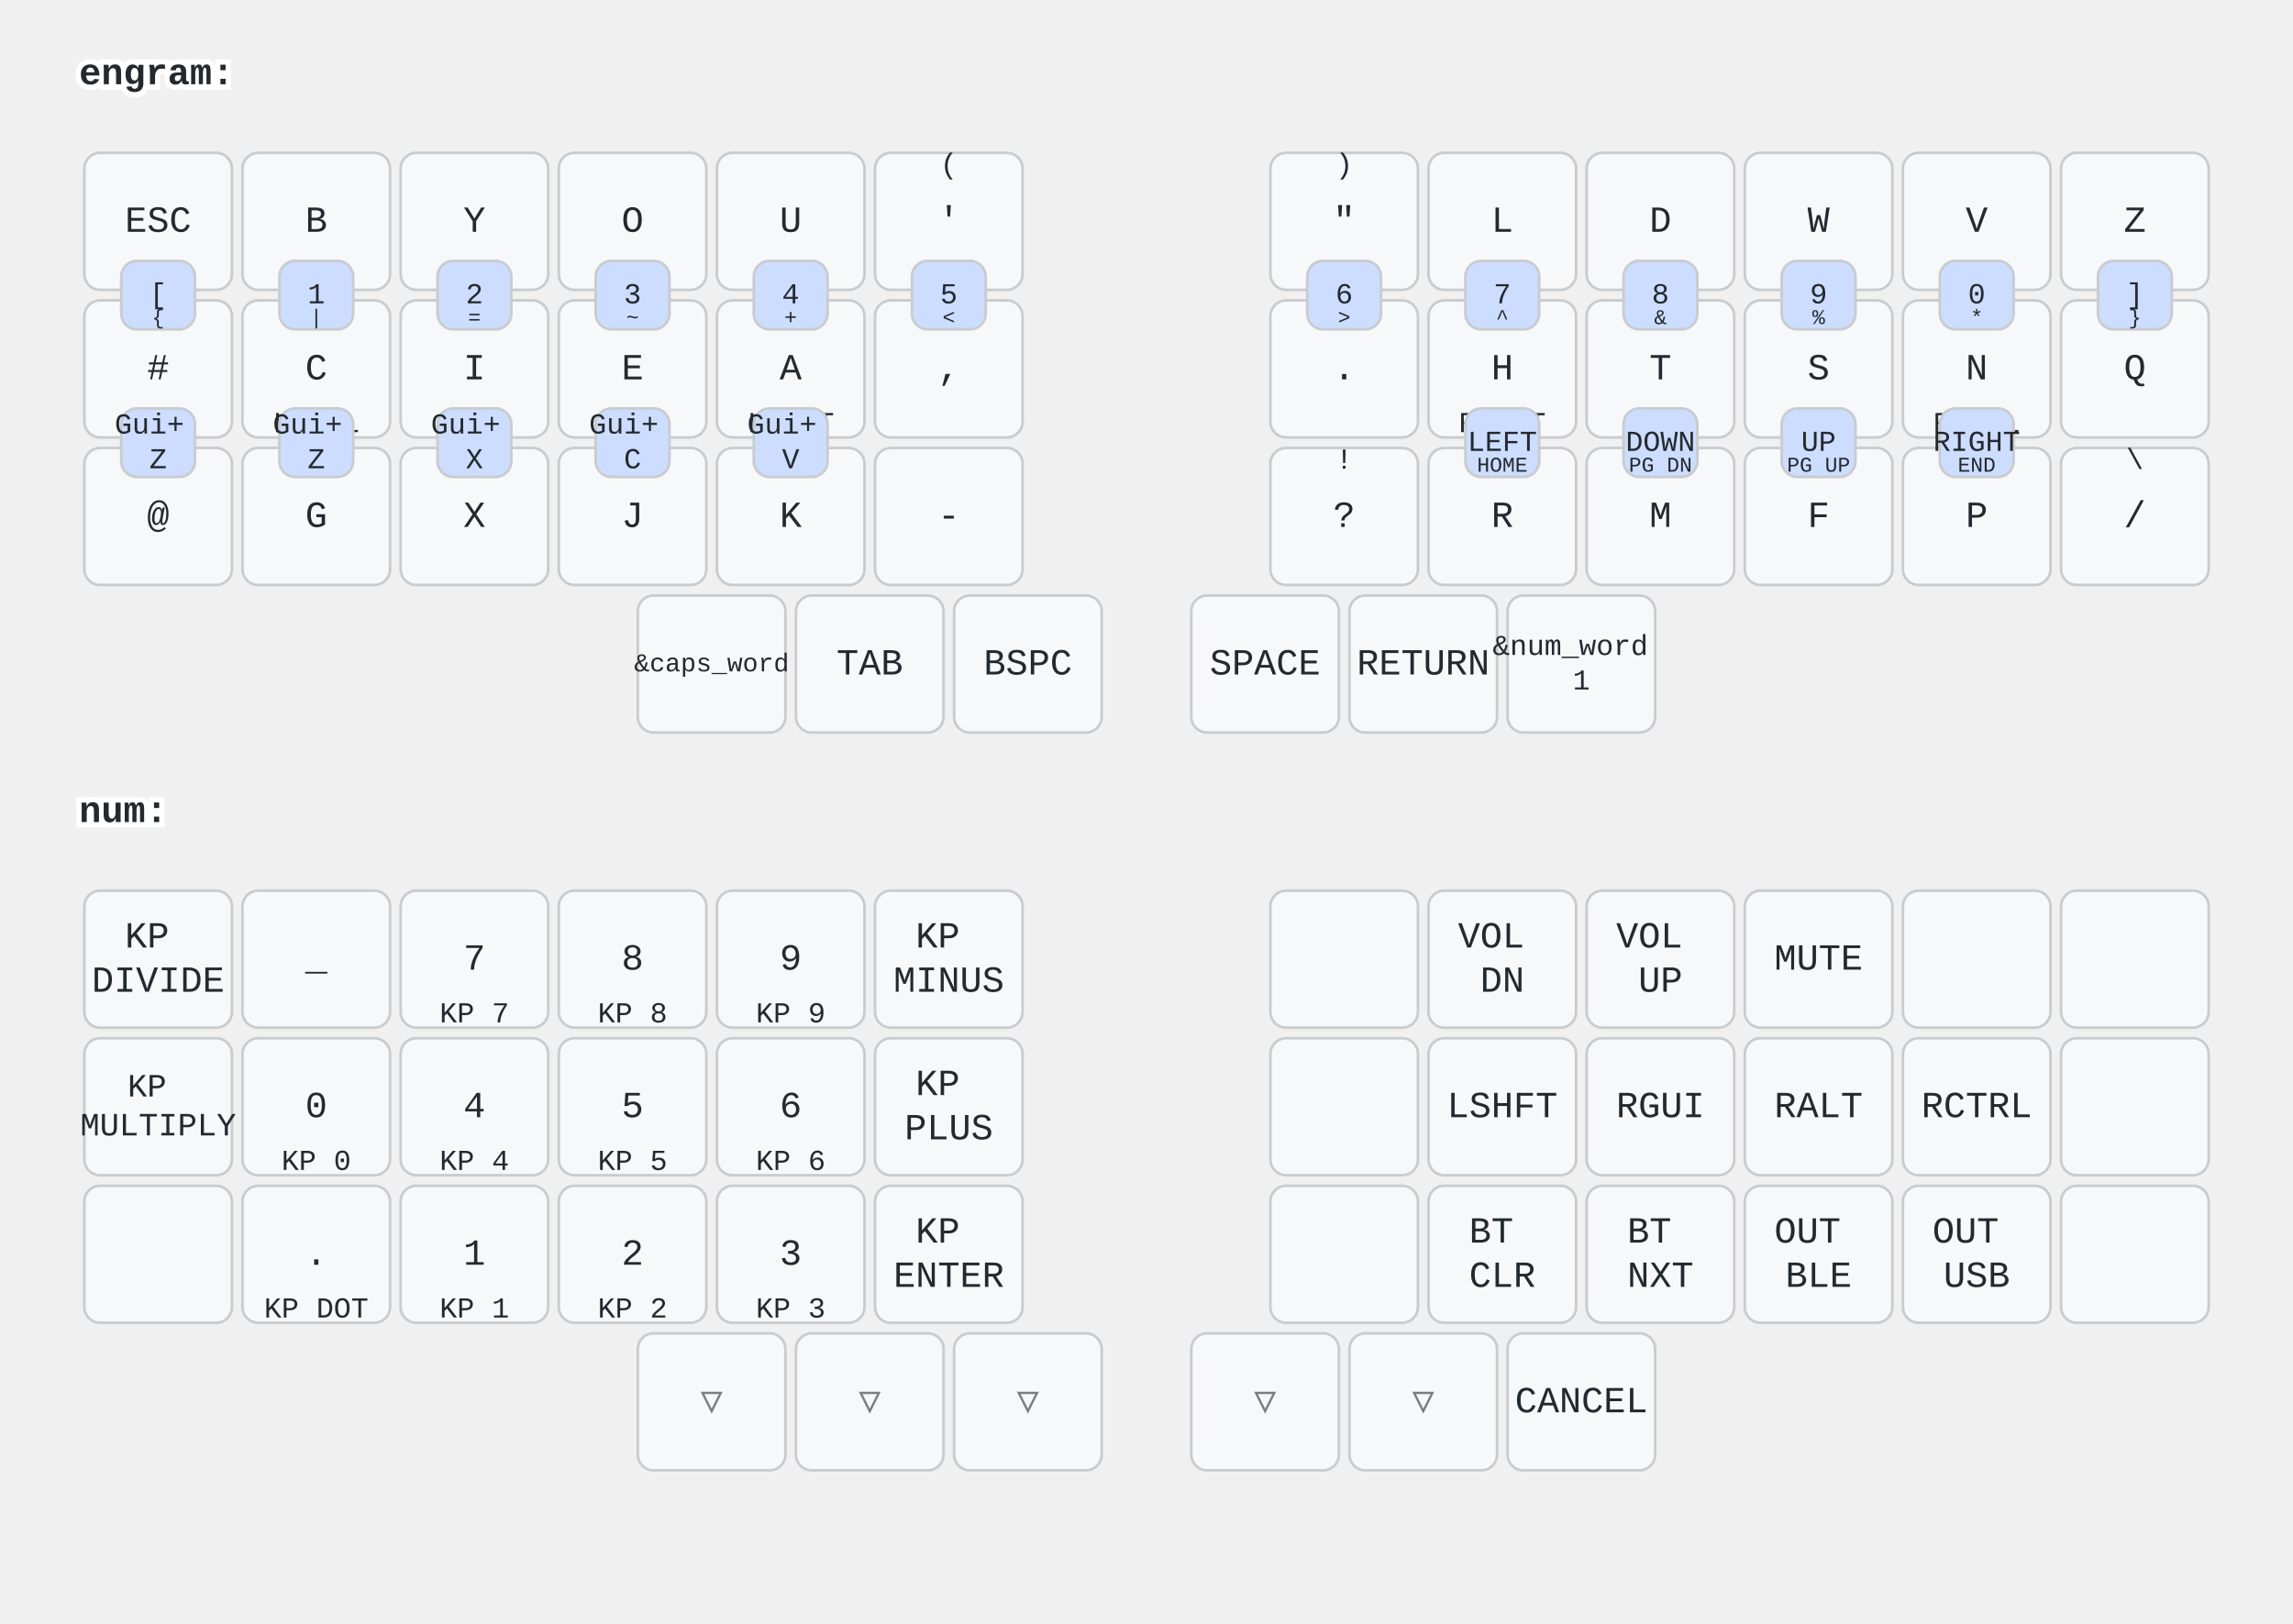
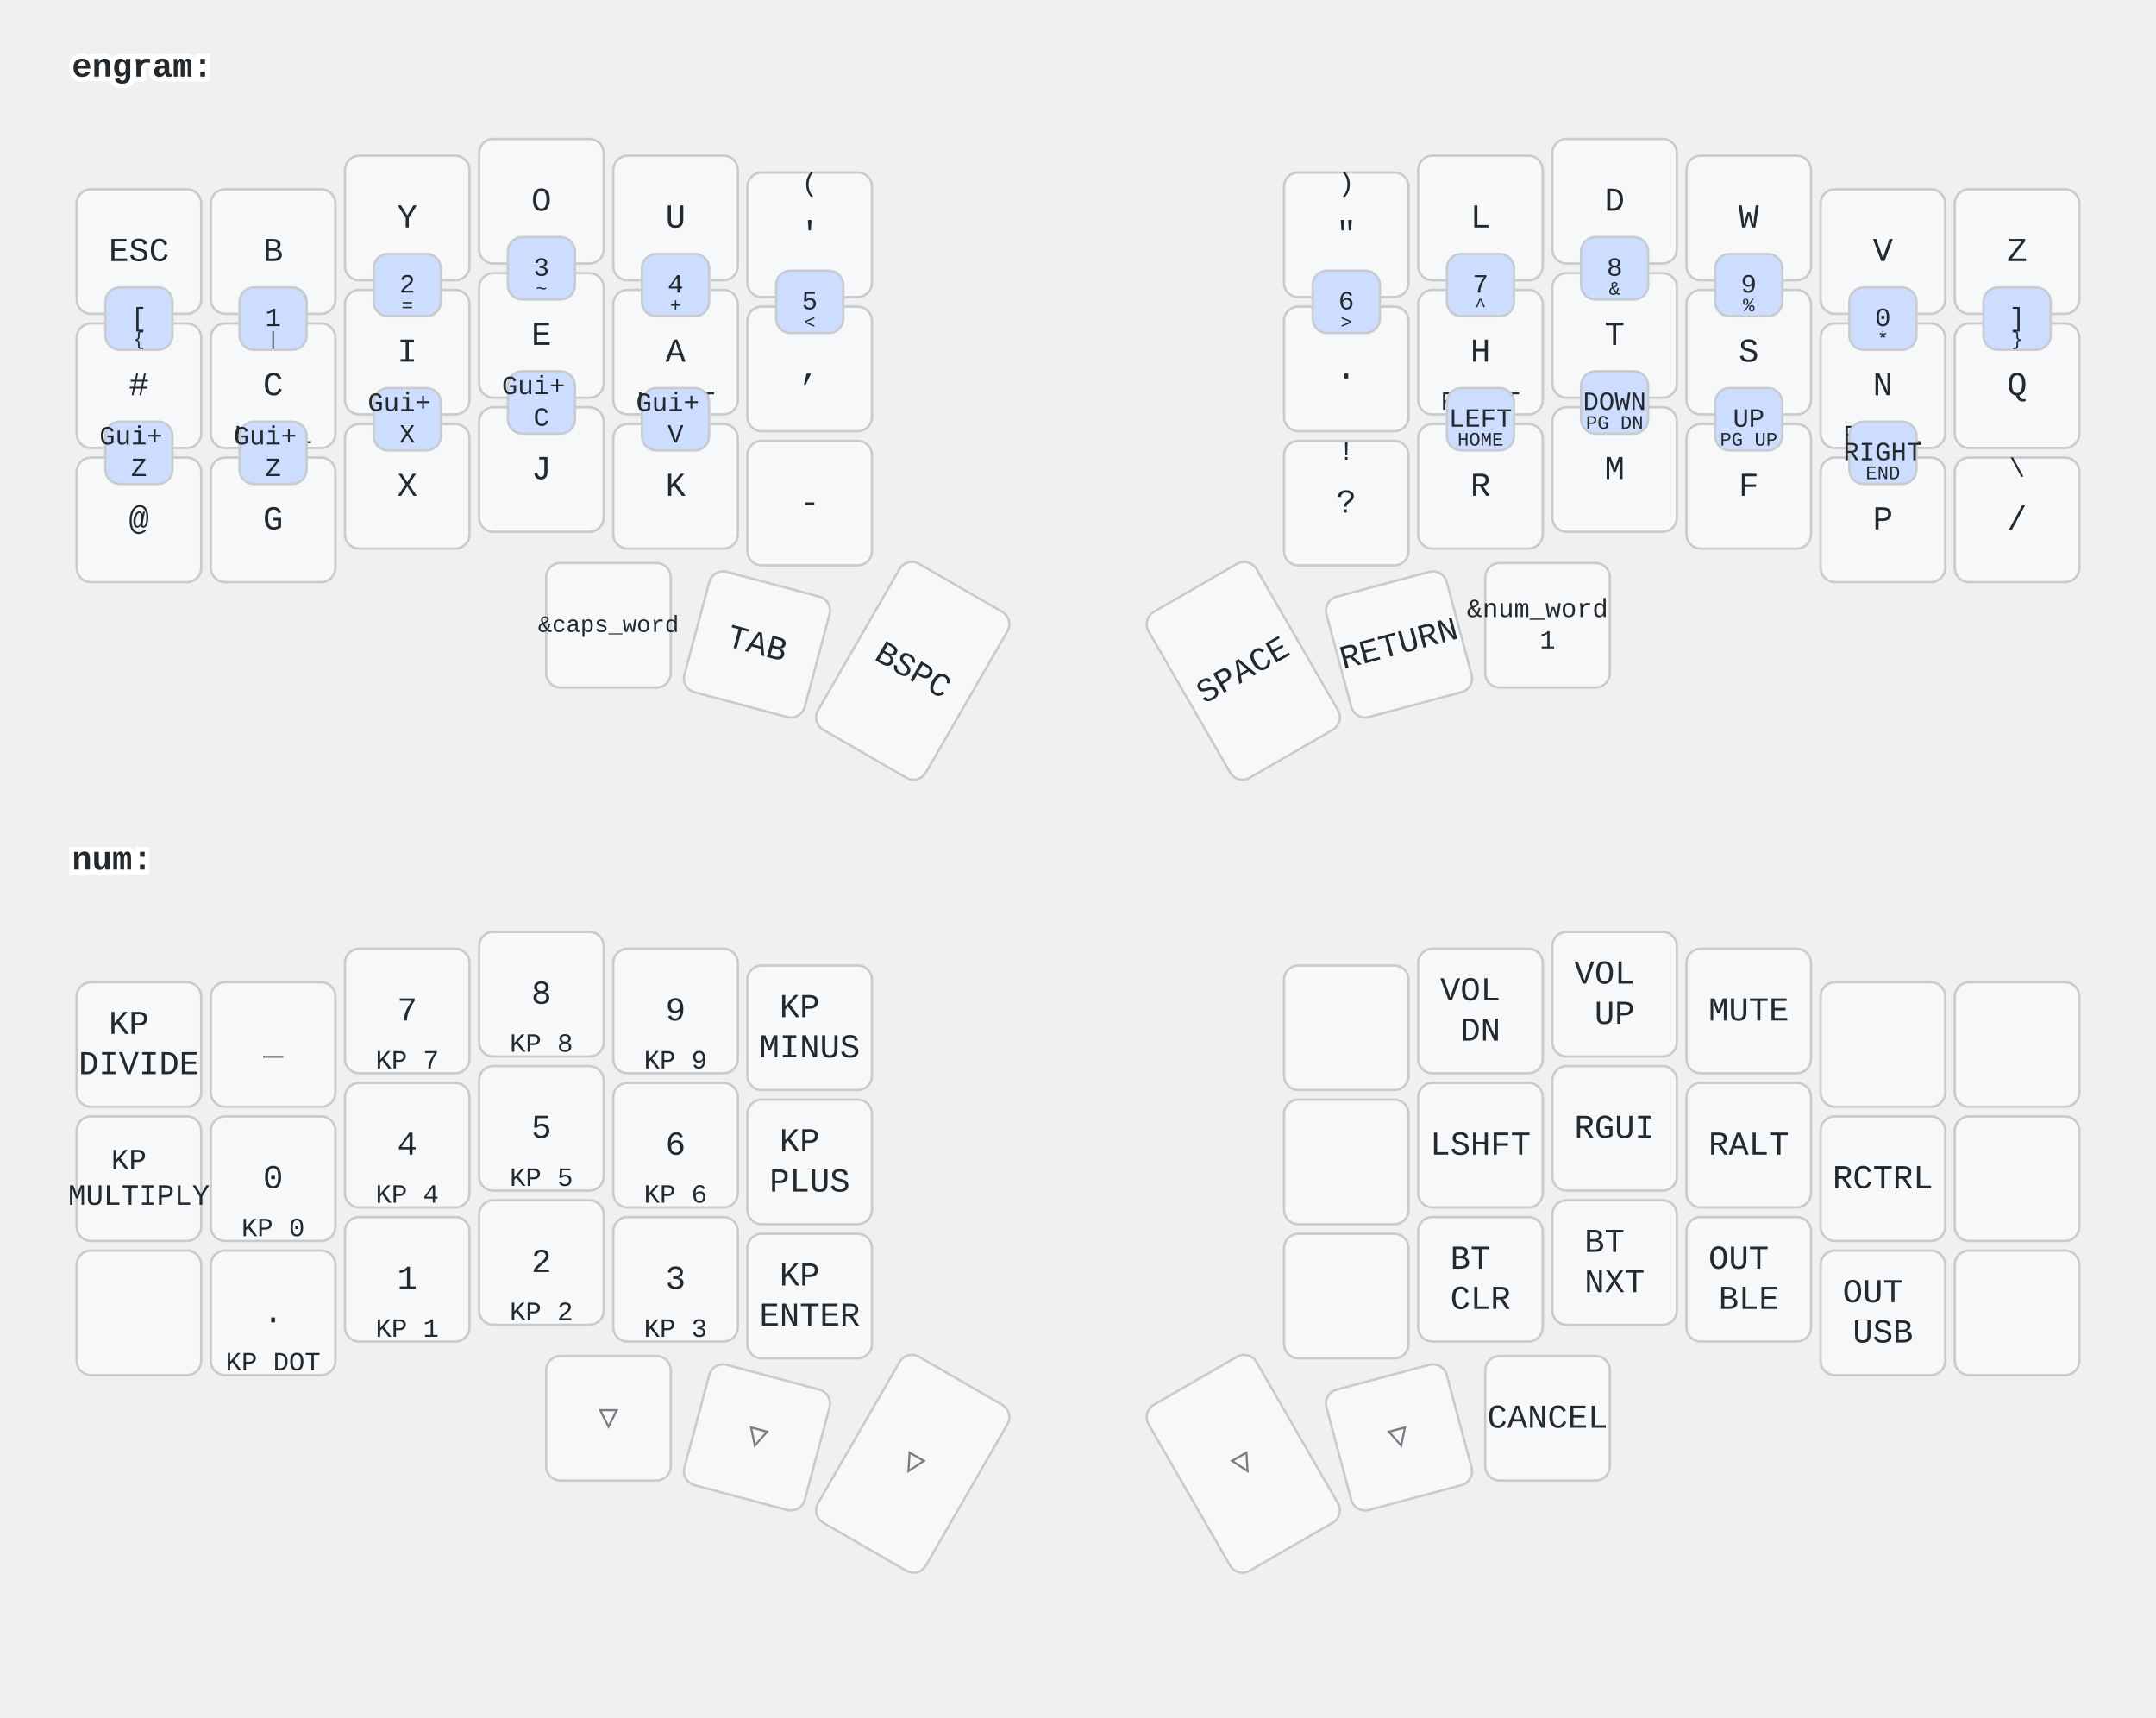
- <svg xmlns="http://www.w3.org/2000/svg" width="870" height="616" viewBox="0 0 870 616" class="keymap">
+ <svg xmlns="http://www.w3.org/2000/svg" width="900" height="717" viewBox="0 0 900 717" class="keymap">
  <style>/* inherit to force styles through use tags */
svg path {
    fill: inherit;
}

/* font and background color specifications */
svg.keymap {
    font-family: SFMono-Regular,Consolas,Liberation Mono,Menlo,monospace;
    font-size: 14px;
    font-kerning: normal;
    text-rendering: optimizeLegibility;
    fill: #24292e;
}

/* default key styling */
rect.key {
    fill: #f6f8fa;
}

rect.key, rect.combo {
    stroke: #c9cccf;
    stroke-width: 1;
}

/* default key side styling, only used is draw_key_sides is set */
rect.side {
    filter: brightness(90%);
}

/* color accent for combo boxes */
rect.combo, rect.combo-separate {
    fill: #cdf;
}

/* color accent for held keys */
rect.held, rect.combo.held {
    fill: #fdd;
}

/* color accent for ghost (optional) keys */
rect.ghost, rect.combo.ghost {
    stroke-dasharray: 4, 4;
    stroke-width: 2;
}

text {
    text-anchor: middle;
    dominant-baseline: middle;
}

/* styling for layer labels */
text.label {
    font-weight: bold;
    text-anchor: start;
    stroke: white;
    stroke-width: 4;
    paint-order: stroke;
}

/* styling for optional footer */
text.footer {
    text-anchor: end;
    dominant-baseline: auto;
    stroke: white;
    stroke-width: 4;
    paint-order: stroke;
}

/* styling for combo tap, and key hold/shifted label text */
text.combo, text.hold, text.shifted {
    font-size: 11px;
}

text.hold {
    text-anchor: middle;
    dominant-baseline: auto;
}

text.shifted {
    text-anchor: middle;
    dominant-baseline: hanging;
}

text.layer-activator {
    text-decoration: underline;
}

/* styling for hold/shifted label text in combo box */
text.combo.hold, text.combo.shifted {
    font-size: 8px;
}

/* lighter symbol for transparent keys */
text.trans {
    fill: #7b7e81;
}

/* styling for combo dendrons */
path.combo {
    stroke-width: 1;
    stroke: gray;
    fill: none;
}

/* Start Tabler Icons Cleanup */
/* cannot use height/width with glyphs */
.icon-tabler &gt; path {
    fill: inherit;
    stroke: inherit;
    stroke-width: 2;
}
/* hide tabler's default box */
.icon-tabler &gt; path[stroke="none"][fill="none"] {
    visibility: hidden;
}
/* End Tabler Icons Cleanup */
</style>
  <g transform="translate(30, 0)" class="layer-engram">
    <text x="0" y="28" class="label" id="engram">engram:</text>
    <g transform="translate(0, 56)">
-       <g transform="translate(30, 28)" class="key keypos-0">
-         <rect rx="6" ry="6" x="-28" y="-26" width="56" height="52" class="key" />
+       <g transform="translate(28, 49)" class="key keypos-0">
+         <rect rx="6" ry="6" x="-26" y="-26" width="52" height="52" class="key" />
        <text x="0" y="0" class="key tap">ESC</text>
        <text x="0" y="24" class="key hold">F1</text>
      </g>
-       <g transform="translate(90, 28)" class="key keypos-1">
-         <rect rx="6" ry="6" x="-28" y="-26" width="56" height="52" class="key" />
+       <g transform="translate(84, 49)" class="key keypos-1">
+         <rect rx="6" ry="6" x="-26" y="-26" width="52" height="52" class="key" />
        <text x="0" y="0" class="key tap">B</text>
        <text x="0" y="24" class="key hold">F2</text>
      </g>
-       <g transform="translate(150, 28)" class="key keypos-2">
-         <rect rx="6" ry="6" x="-28" y="-26" width="56" height="52" class="key" />
+       <g transform="translate(140, 35)" class="key keypos-2">
+         <rect rx="6" ry="6" x="-26" y="-26" width="52" height="52" class="key" />
        <text x="0" y="0" class="key tap">Y</text>
        <text x="0" y="24" class="key hold">F3</text>
      </g>
-       <g transform="translate(210, 28)" class="key keypos-3">
-         <rect rx="6" ry="6" x="-28" y="-26" width="56" height="52" class="key" />
+       <g transform="translate(196, 28)" class="key keypos-3">
+         <rect rx="6" ry="6" x="-26" y="-26" width="52" height="52" class="key" />
        <text x="0" y="0" class="key tap">O</text>
        <text x="0" y="24" class="key hold">F4</text>
      </g>
-       <g transform="translate(270, 28)" class="key keypos-4">
-         <rect rx="6" ry="6" x="-28" y="-26" width="56" height="52" class="key" />
+       <g transform="translate(252, 35)" class="key keypos-4">
+         <rect rx="6" ry="6" x="-26" y="-26" width="52" height="52" class="key" />
        <text x="0" y="0" class="key tap">U</text>
        <text x="0" y="24" class="key hold">F5</text>
      </g>
-       <g transform="translate(330, 28)" class="key keypos-5">
-         <rect rx="6" ry="6" x="-28" y="-26" width="56" height="52" class="key" />
+       <g transform="translate(308, 42)" class="key keypos-5">
+         <rect rx="6" ry="6" x="-26" y="-26" width="52" height="52" class="key" />
        <text x="0" y="0" class="key tap">'</text>
        <text x="0" y="-24" class="key shifted">(</text>
      </g>
-       <g transform="translate(480, 28)" class="key keypos-6">
-         <rect rx="6" ry="6" x="-28" y="-26" width="56" height="52" class="key" />
+       <g transform="translate(532, 42)" class="key keypos-6">
+         <rect rx="6" ry="6" x="-26" y="-26" width="52" height="52" class="key" />
        <text x="0" y="0" class="key tap">"</text>
        <text x="0" y="-24" class="key shifted">)</text>
      </g>
-       <g transform="translate(540, 28)" class="key keypos-7">
-         <rect rx="6" ry="6" x="-28" y="-26" width="56" height="52" class="key" />
+       <g transform="translate(588, 35)" class="key keypos-7">
+         <rect rx="6" ry="6" x="-26" y="-26" width="52" height="52" class="key" />
        <text x="0" y="0" class="key tap">L</text>
        <text x="0" y="24" class="key hold">F8</text>
      </g>
-       <g transform="translate(600, 28)" class="key keypos-8">
-         <rect rx="6" ry="6" x="-28" y="-26" width="56" height="52" class="key" />
+       <g transform="translate(644, 28)" class="key keypos-8">
+         <rect rx="6" ry="6" x="-26" y="-26" width="52" height="52" class="key" />
        <text x="0" y="0" class="key tap">D</text>
        <text x="0" y="24" class="key hold">F9</text>
      </g>
-       <g transform="translate(660, 28)" class="key keypos-9">
-         <rect rx="6" ry="6" x="-28" y="-26" width="56" height="52" class="key" />
+       <g transform="translate(700, 35)" class="key keypos-9">
+         <rect rx="6" ry="6" x="-26" y="-26" width="52" height="52" class="key" />
        <text x="0" y="0" class="key tap">W</text>
        <text x="0" y="24" class="key hold">F10</text>
      </g>
-       <g transform="translate(720, 28)" class="key keypos-10">
-         <rect rx="6" ry="6" x="-28" y="-26" width="56" height="52" class="key" />
+       <g transform="translate(756, 49)" class="key keypos-10">
+         <rect rx="6" ry="6" x="-26" y="-26" width="52" height="52" class="key" />
        <text x="0" y="0" class="key tap">V</text>
        <text x="0" y="24" class="key hold">F11</text>
      </g>
-       <g transform="translate(780, 28)" class="key keypos-11">
-         <rect rx="6" ry="6" x="-28" y="-26" width="56" height="52" class="key" />
+       <g transform="translate(812, 49)" class="key keypos-11">
+         <rect rx="6" ry="6" x="-26" y="-26" width="52" height="52" class="key" />
        <text x="0" y="0" class="key tap">Z</text>
        <text x="0" y="24" class="key hold">F12</text>
      </g>
-       <g transform="translate(30, 84)" class="key keypos-12">
-         <rect rx="6" ry="6" x="-28" y="-26" width="56" height="52" class="key" />
+       <g transform="translate(28, 105)" class="key keypos-12">
+         <rect rx="6" ry="6" x="-26" y="-26" width="52" height="52" class="key" />
        <text x="0" y="0" class="key tap">#</text>
        <text x="0" y="-24" class="key shifted">$</text>
      </g>
-       <g transform="translate(90, 84)" class="key keypos-13">
-         <rect rx="6" ry="6" x="-28" y="-26" width="56" height="52" class="key" />
+       <g transform="translate(84, 105)" class="key keypos-13">
+         <rect rx="6" ry="6" x="-26" y="-26" width="52" height="52" class="key" />
        <text x="0" y="0" class="key tap">C</text>
        <text x="0" y="24" class="key hold">LCTRL</text>
      </g>
-       <g transform="translate(150, 84)" class="key keypos-14">
-         <rect rx="6" ry="6" x="-28" y="-26" width="56" height="52" class="key" />
+       <g transform="translate(140, 91)" class="key keypos-14">
+         <rect rx="6" ry="6" x="-26" y="-26" width="52" height="52" class="key" />
        <text x="0" y="0" class="key tap">I</text>
        <text x="0" y="24" class="key hold">LALT</text>
      </g>
-       <g transform="translate(210, 84)" class="key keypos-15">
-         <rect rx="6" ry="6" x="-28" y="-26" width="56" height="52" class="key" />
+       <g transform="translate(196, 84)" class="key keypos-15">
+         <rect rx="6" ry="6" x="-26" y="-26" width="52" height="52" class="key" />
        <text x="0" y="0" class="key tap">E</text>
        <text x="0" y="24" class="key hold">LGUI</text>
      </g>
-       <g transform="translate(270, 84)" class="key keypos-16">
-         <rect rx="6" ry="6" x="-28" y="-26" width="56" height="52" class="key" />
+       <g transform="translate(252, 91)" class="key keypos-16">
+         <rect rx="6" ry="6" x="-26" y="-26" width="52" height="52" class="key" />
        <text x="0" y="0" class="key tap">A</text>
        <text x="0" y="24" class="key hold">LSHFT</text>
      </g>
-       <g transform="translate(330, 84)" class="key keypos-17">
-         <rect rx="6" ry="6" x="-28" y="-26" width="56" height="52" class="key" />
+       <g transform="translate(308, 98)" class="key keypos-17">
+         <rect rx="6" ry="6" x="-26" y="-26" width="52" height="52" class="key" />
        <text x="0" y="0" class="key tap">,</text>
        <text x="0" y="-24" class="key shifted">;</text>
      </g>
-       <g transform="translate(480, 84)" class="key keypos-18">
-         <rect rx="6" ry="6" x="-28" y="-26" width="56" height="52" class="key" />
+       <g transform="translate(532, 98)" class="key keypos-18">
+         <rect rx="6" ry="6" x="-26" y="-26" width="52" height="52" class="key" />
        <text x="0" y="0" class="key tap">.</text>
        <text x="0" y="-24" class="key shifted">:</text>
      </g>
-       <g transform="translate(540, 84)" class="key keypos-19">
-         <rect rx="6" ry="6" x="-28" y="-26" width="56" height="52" class="key" />
+       <g transform="translate(588, 91)" class="key keypos-19">
+         <rect rx="6" ry="6" x="-26" y="-26" width="52" height="52" class="key" />
        <text x="0" y="0" class="key tap">H</text>
        <text x="0" y="24" class="key hold">RSHFT</text>
      </g>
-       <g transform="translate(600, 84)" class="key keypos-20">
-         <rect rx="6" ry="6" x="-28" y="-26" width="56" height="52" class="key" />
+       <g transform="translate(644, 84)" class="key keypos-20">
+         <rect rx="6" ry="6" x="-26" y="-26" width="52" height="52" class="key" />
        <text x="0" y="0" class="key tap">T</text>
        <text x="0" y="24" class="key hold">RGUI</text>
      </g>
-       <g transform="translate(660, 84)" class="key keypos-21">
-         <rect rx="6" ry="6" x="-28" y="-26" width="56" height="52" class="key" />
+       <g transform="translate(700, 91)" class="key keypos-21">
+         <rect rx="6" ry="6" x="-26" y="-26" width="52" height="52" class="key" />
        <text x="0" y="0" class="key tap">S</text>
        <text x="0" y="24" class="key hold">RALT</text>
      </g>
-       <g transform="translate(720, 84)" class="key keypos-22">
-         <rect rx="6" ry="6" x="-28" y="-26" width="56" height="52" class="key" />
+       <g transform="translate(756, 105)" class="key keypos-22">
+         <rect rx="6" ry="6" x="-26" y="-26" width="52" height="52" class="key" />
        <text x="0" y="0" class="key tap">N</text>
        <text x="0" y="24" class="key hold">RCTRL</text>
      </g>
-       <g transform="translate(780, 84)" class="key keypos-23">
-         <rect rx="6" ry="6" x="-28" y="-26" width="56" height="52" class="key" />
+       <g transform="translate(812, 105)" class="key keypos-23">
+         <rect rx="6" ry="6" x="-26" y="-26" width="52" height="52" class="key" />
        <text x="0" y="0" class="key tap">Q</text>
      </g>
-       <g transform="translate(30, 140)" class="key keypos-24">
-         <rect rx="6" ry="6" x="-28" y="-26" width="56" height="52" class="key" />
+       <g transform="translate(28, 161)" class="key keypos-24">
+         <rect rx="6" ry="6" x="-26" y="-26" width="52" height="52" class="key" />
        <text x="0" y="0" class="key tap">@</text>
        <text x="0" y="-24" class="key shifted">`</text>
      </g>
-       <g transform="translate(90, 140)" class="key keypos-25">
-         <rect rx="6" ry="6" x="-28" y="-26" width="56" height="52" class="key" />
+       <g transform="translate(84, 161)" class="key keypos-25">
+         <rect rx="6" ry="6" x="-26" y="-26" width="52" height="52" class="key" />
        <text x="0" y="0" class="key tap">G</text>
      </g>
-       <g transform="translate(150, 140)" class="key keypos-26">
-         <rect rx="6" ry="6" x="-28" y="-26" width="56" height="52" class="key" />
+       <g transform="translate(140, 147)" class="key keypos-26">
+         <rect rx="6" ry="6" x="-26" y="-26" width="52" height="52" class="key" />
        <text x="0" y="0" class="key tap">X</text>
      </g>
-       <g transform="translate(210, 140)" class="key keypos-27">
-         <rect rx="6" ry="6" x="-28" y="-26" width="56" height="52" class="key" />
+       <g transform="translate(196, 140)" class="key keypos-27">
+         <rect rx="6" ry="6" x="-26" y="-26" width="52" height="52" class="key" />
        <text x="0" y="0" class="key tap">J</text>
      </g>
-       <g transform="translate(270, 140)" class="key keypos-28">
-         <rect rx="6" ry="6" x="-28" y="-26" width="56" height="52" class="key" />
+       <g transform="translate(252, 147)" class="key keypos-28">
+         <rect rx="6" ry="6" x="-26" y="-26" width="52" height="52" class="key" />
        <text x="0" y="0" class="key tap">K</text>
      </g>
-       <g transform="translate(330, 140)" class="key keypos-29">
-         <rect rx="6" ry="6" x="-28" y="-26" width="56" height="52" class="key" />
+       <g transform="translate(308, 154)" class="key keypos-29">
+         <rect rx="6" ry="6" x="-26" y="-26" width="52" height="52" class="key" />
        <text x="0" y="0" class="key tap">-</text>
      </g>
-       <g transform="translate(480, 140)" class="key keypos-30">
-         <rect rx="6" ry="6" x="-28" y="-26" width="56" height="52" class="key" />
+       <g transform="translate(532, 154)" class="key keypos-30">
+         <rect rx="6" ry="6" x="-26" y="-26" width="52" height="52" class="key" />
        <text x="0" y="0" class="key tap">?</text>
        <text x="0" y="-24" class="key shifted">!</text>
      </g>
-       <g transform="translate(540, 140)" class="key keypos-31">
-         <rect rx="6" ry="6" x="-28" y="-26" width="56" height="52" class="key" />
+       <g transform="translate(588, 147)" class="key keypos-31">
+         <rect rx="6" ry="6" x="-26" y="-26" width="52" height="52" class="key" />
        <text x="0" y="0" class="key tap">R</text>
      </g>
-       <g transform="translate(600, 140)" class="key keypos-32">
-         <rect rx="6" ry="6" x="-28" y="-26" width="56" height="52" class="key" />
+       <g transform="translate(644, 140)" class="key keypos-32">
+         <rect rx="6" ry="6" x="-26" y="-26" width="52" height="52" class="key" />
        <text x="0" y="0" class="key tap">M</text>
      </g>
-       <g transform="translate(660, 140)" class="key keypos-33">
-         <rect rx="6" ry="6" x="-28" y="-26" width="56" height="52" class="key" />
+       <g transform="translate(700, 147)" class="key keypos-33">
+         <rect rx="6" ry="6" x="-26" y="-26" width="52" height="52" class="key" />
        <text x="0" y="0" class="key tap">F</text>
      </g>
-       <g transform="translate(720, 140)" class="key keypos-34">
-         <rect rx="6" ry="6" x="-28" y="-26" width="56" height="52" class="key" />
+       <g transform="translate(756, 161)" class="key keypos-34">
+         <rect rx="6" ry="6" x="-26" y="-26" width="52" height="52" class="key" />
        <text x="0" y="0" class="key tap">P</text>
      </g>
-       <g transform="translate(780, 140)" class="key keypos-35">
-         <rect rx="6" ry="6" x="-28" y="-26" width="56" height="52" class="key" />
+       <g transform="translate(812, 161)" class="key keypos-35">
+         <rect rx="6" ry="6" x="-26" y="-26" width="52" height="52" class="key" />
        <text x="0" y="0" class="key tap">/</text>
        <text x="0" y="-24" class="key shifted">\</text>
      </g>
-       <g transform="translate(240, 196)" class="key keypos-36">
-         <rect rx="6" ry="6" x="-28" y="-26" width="56" height="52" class="key" />
+       <g transform="translate(224, 205)" class="key keypos-36">
+         <rect rx="6" ry="6" x="-26" y="-26" width="52" height="52" class="key" />
        <text x="0" y="0" class="key tap">
          <tspan style="font-size: 70%">&amp;caps_word</tspan>
        </text>
      </g>
-       <g transform="translate(300, 196)" class="key keypos-37">
-         <rect rx="6" ry="6" x="-28" y="-26" width="56" height="52" class="key" />
+       <g transform="translate(286, 213) rotate(15.0)" class="key keypos-37">
+         <rect rx="6" ry="6" x="-26" y="-26" width="52" height="52" class="key" />
        <text x="0" y="0" class="key tap">TAB</text>
      </g>
-       <g transform="translate(360, 196)" class="key keypos-38">
-         <rect rx="6" ry="6" x="-28" y="-26" width="56" height="52" class="key" />
+       <g transform="translate(351, 224) rotate(30.0)" class="key keypos-38">
+         <rect rx="6" ry="6" x="-26" y="-40" width="52" height="80" class="key" />
        <text x="0" y="0" class="key tap">BSPC</text>
      </g>
-       <g transform="translate(450, 196)" class="key keypos-39">
-         <rect rx="6" ry="6" x="-28" y="-26" width="56" height="52" class="key" />
+       <g transform="translate(489, 224) rotate(-30.0)" class="key keypos-39">
+         <rect rx="6" ry="6" x="-26" y="-40" width="52" height="80" class="key" />
        <text x="0" y="0" class="key tap">SPACE</text>
      </g>
-       <g transform="translate(510, 196)" class="key keypos-40">
-         <rect rx="6" ry="6" x="-28" y="-26" width="56" height="52" class="key" />
+       <g transform="translate(554, 213) rotate(-15.0)" class="key keypos-40">
+         <rect rx="6" ry="6" x="-26" y="-26" width="52" height="52" class="key" />
        <text x="0" y="0" class="key tap">RETURN</text>
      </g>
-       <g transform="translate(570, 196)" class="key keypos-41">
-         <rect rx="6" ry="6" x="-28" y="-26" width="56" height="52" class="key" />
+       <g transform="translate(616, 205)" class="key keypos-41">
+         <rect rx="6" ry="6" x="-26" y="-26" width="52" height="52" class="key" />
        <text x="0" y="0" class="key tap">
          <tspan x="0" dy="-0.6em" style="font-size: 78%">&amp;num_word</tspan>
          <tspan x="0" dy="1.2em" style="font-size: 78%">1</tspan>
        </text>
      </g>
      <g class="combo combopos-0">
-         <rect rx="6" ry="6" x="16" y="43" width="28" height="26" class="combo" />
-         <text x="30" y="56" class="combo tap">[</text>
-         <text x="30" y="67" class="combo hold">{</text>
+         <rect rx="6" ry="6" x="14" y="64" width="28" height="26" class="combo" />
+         <text x="28" y="77" class="combo tap">[</text>
+         <text x="28" y="88" class="combo hold">{</text>
      </g>
      <g class="combo combopos-1">
-         <rect rx="6" ry="6" x="76" y="43" width="28" height="26" class="combo" />
-         <text x="90" y="56" class="combo tap">1</text>
-         <text x="90" y="67" class="combo hold">|</text>
+         <rect rx="6" ry="6" x="70" y="64" width="28" height="26" class="combo" />
+         <text x="84" y="77" class="combo tap">1</text>
+         <text x="84" y="88" class="combo hold">|</text>
      </g>
      <g class="combo combopos-2">
-         <rect rx="6" ry="6" x="136" y="43" width="28" height="26" class="combo" />
-         <text x="150" y="56" class="combo tap">2</text>
-         <text x="150" y="67" class="combo hold">=</text>
+         <rect rx="6" ry="6" x="126" y="50" width="28" height="26" class="combo" />
+         <text x="140" y="63" class="combo tap">2</text>
+         <text x="140" y="74" class="combo hold">=</text>
      </g>
      <g class="combo combopos-3">
-         <rect rx="6" ry="6" x="196" y="43" width="28" height="26" class="combo" />
-         <text x="210" y="56" class="combo tap">3</text>
-         <text x="210" y="67" class="combo hold">~</text>
+         <rect rx="6" ry="6" x="182" y="43" width="28" height="26" class="combo" />
+         <text x="196" y="56" class="combo tap">3</text>
+         <text x="196" y="67" class="combo hold">~</text>
      </g>
      <g class="combo combopos-4">
-         <rect rx="6" ry="6" x="256" y="43" width="28" height="26" class="combo" />
-         <text x="270" y="56" class="combo tap">4</text>
-         <text x="270" y="67" class="combo hold">+</text>
+         <rect rx="6" ry="6" x="238" y="50" width="28" height="26" class="combo" />
+         <text x="252" y="63" class="combo tap">4</text>
+         <text x="252" y="74" class="combo hold">+</text>
      </g>
      <g class="combo combopos-5">
-         <rect rx="6" ry="6" x="316" y="43" width="28" height="26" class="combo" />
-         <text x="330" y="56" class="combo tap">5</text>
-         <text x="330" y="67" class="combo hold">&lt;</text>
+         <rect rx="6" ry="6" x="294" y="57" width="28" height="26" class="combo" />
+         <text x="308" y="70" class="combo tap">5</text>
+         <text x="308" y="81" class="combo hold">&lt;</text>
      </g>
      <g class="combo combopos-6">
-         <rect rx="6" ry="6" x="466" y="43" width="28" height="26" class="combo" />
-         <text x="480" y="56" class="combo tap">6</text>
-         <text x="480" y="67" class="combo hold">&gt;</text>
+         <rect rx="6" ry="6" x="518" y="57" width="28" height="26" class="combo" />
+         <text x="532" y="70" class="combo tap">6</text>
+         <text x="532" y="81" class="combo hold">&gt;</text>
      </g>
      <g class="combo combopos-7">
-         <rect rx="6" ry="6" x="526" y="43" width="28" height="26" class="combo" />
-         <text x="540" y="56" class="combo tap">7</text>
-         <text x="540" y="67" class="combo hold">^</text>
+         <rect rx="6" ry="6" x="574" y="50" width="28" height="26" class="combo" />
+         <text x="588" y="63" class="combo tap">7</text>
+         <text x="588" y="74" class="combo hold">^</text>
      </g>
      <g class="combo combopos-8">
-         <rect rx="6" ry="6" x="586" y="43" width="28" height="26" class="combo" />
-         <text x="600" y="56" class="combo tap">8</text>
-         <text x="600" y="67" class="combo hold">&amp;</text>
+         <rect rx="6" ry="6" x="630" y="43" width="28" height="26" class="combo" />
+         <text x="644" y="56" class="combo tap">8</text>
+         <text x="644" y="67" class="combo hold">&amp;</text>
      </g>
      <g class="combo combopos-9">
-         <rect rx="6" ry="6" x="646" y="43" width="28" height="26" class="combo" />
-         <text x="660" y="56" class="combo tap">9</text>
-         <text x="660" y="67" class="combo hold">%</text>
+         <rect rx="6" ry="6" x="686" y="50" width="28" height="26" class="combo" />
+         <text x="700" y="63" class="combo tap">9</text>
+         <text x="700" y="74" class="combo hold">%</text>
      </g>
      <g class="combo combopos-10">
-         <rect rx="6" ry="6" x="706" y="43" width="28" height="26" class="combo" />
-         <text x="720" y="56" class="combo tap">0</text>
-         <text x="720" y="67" class="combo hold">*</text>
+         <rect rx="6" ry="6" x="742" y="64" width="28" height="26" class="combo" />
+         <text x="756" y="77" class="combo tap">0</text>
+         <text x="756" y="88" class="combo hold">*</text>
      </g>
      <g class="combo combopos-11">
-         <rect rx="6" ry="6" x="766" y="43" width="28" height="26" class="combo" />
-         <text x="780" y="56" class="combo tap">]</text>
-         <text x="780" y="67" class="combo hold">}</text>
+         <rect rx="6" ry="6" x="798" y="64" width="28" height="26" class="combo" />
+         <text x="812" y="77" class="combo tap">]</text>
+         <text x="812" y="88" class="combo hold">}</text>
      </g>
      <g class="combo combopos-12">
-         <rect rx="6" ry="6" x="76" y="99" width="28" height="26" class="combo" />
-         <text x="90" y="112" class="combo tap">
-           <tspan x="90" dy="-0.6em">Gui+</tspan>
-           <tspan x="90" dy="1.2em">Z</tspan>
+         <rect rx="6" ry="6" x="70" y="120" width="28" height="26" class="combo" />
+         <text x="84" y="133" class="combo tap">
+           <tspan x="84" dy="-0.6em">Gui+</tspan>
+           <tspan x="84" dy="1.2em">Z</tspan>
        </text>
      </g>
      <g class="combo combopos-13">
-         <rect rx="6" ry="6" x="16" y="99" width="28" height="26" class="combo" />
-         <text x="30" y="112" class="combo tap">
-           <tspan x="30" dy="-0.6em">Gui+</tspan>
-           <tspan x="30" dy="1.2em">Z</tspan>
+         <rect rx="6" ry="6" x="14" y="120" width="28" height="26" class="combo" />
+         <text x="28" y="133" class="combo tap">
+           <tspan x="28" dy="-0.6em">Gui+</tspan>
+           <tspan x="28" dy="1.2em">Z</tspan>
        </text>
      </g>
      <g class="combo combopos-14">
-         <rect rx="6" ry="6" x="136" y="99" width="28" height="26" class="combo" />
-         <text x="150" y="112" class="combo tap">
-           <tspan x="150" dy="-0.6em">Gui+</tspan>
-           <tspan x="150" dy="1.2em">X</tspan>
+         <rect rx="6" ry="6" x="126" y="106" width="28" height="26" class="combo" />
+         <text x="140" y="119" class="combo tap">
+           <tspan x="140" dy="-0.6em">Gui+</tspan>
+           <tspan x="140" dy="1.2em">X</tspan>
        </text>
      </g>
      <g class="combo combopos-15">
-         <rect rx="6" ry="6" x="196" y="99" width="28" height="26" class="combo" />
-         <text x="210" y="112" class="combo tap">
-           <tspan x="210" dy="-0.6em">Gui+</tspan>
-           <tspan x="210" dy="1.2em">C</tspan>
+         <rect rx="6" ry="6" x="182" y="99" width="28" height="26" class="combo" />
+         <text x="196" y="112" class="combo tap">
+           <tspan x="196" dy="-0.6em">Gui+</tspan>
+           <tspan x="196" dy="1.2em">C</tspan>
        </text>
      </g>
      <g class="combo combopos-16">
-         <rect rx="6" ry="6" x="256" y="99" width="28" height="26" class="combo" />
-         <text x="270" y="112" class="combo tap">
-           <tspan x="270" dy="-0.6em">Gui+</tspan>
-           <tspan x="270" dy="1.2em">V</tspan>
+         <rect rx="6" ry="6" x="238" y="106" width="28" height="26" class="combo" />
+         <text x="252" y="119" class="combo tap">
+           <tspan x="252" dy="-0.6em">Gui+</tspan>
+           <tspan x="252" dy="1.2em">V</tspan>
        </text>
      </g>
      <g class="combo combopos-17">
-         <rect rx="6" ry="6" x="526" y="99" width="28" height="26" class="combo" />
-         <text x="540" y="112" class="combo tap">LEFT</text>
-         <text x="540" y="123" class="combo hold">HOME</text>
+         <rect rx="6" ry="6" x="574" y="106" width="28" height="26" class="combo" />
+         <text x="588" y="119" class="combo tap">LEFT</text>
+         <text x="588" y="130" class="combo hold">HOME</text>
      </g>
      <g class="combo combopos-18">
-         <rect rx="6" ry="6" x="586" y="99" width="28" height="26" class="combo" />
-         <text x="600" y="112" class="combo tap">DOWN</text>
-         <text x="600" y="123" class="combo hold">PG DN</text>
+         <rect rx="6" ry="6" x="630" y="99" width="28" height="26" class="combo" />
+         <text x="644" y="112" class="combo tap">DOWN</text>
+         <text x="644" y="123" class="combo hold">PG DN</text>
      </g>
      <g class="combo combopos-19">
-         <rect rx="6" ry="6" x="646" y="99" width="28" height="26" class="combo" />
-         <text x="660" y="112" class="combo tap">UP</text>
-         <text x="660" y="123" class="combo hold">PG UP</text>
+         <rect rx="6" ry="6" x="686" y="106" width="28" height="26" class="combo" />
+         <text x="700" y="119" class="combo tap">UP</text>
+         <text x="700" y="130" class="combo hold">PG UP</text>
      </g>
      <g class="combo combopos-20">
-         <rect rx="6" ry="6" x="706" y="99" width="28" height="26" class="combo" />
-         <text x="720" y="112" class="combo tap">RIGHT</text>
-         <text x="720" y="123" class="combo hold">END</text>
+         <rect rx="6" ry="6" x="742" y="120" width="28" height="26" class="combo" />
+         <text x="756" y="133" class="combo tap">RIGHT</text>
+         <text x="756" y="144" class="combo hold">END</text>
      </g>
    </g>
  </g>
-   <g transform="translate(30, 280)" class="layer-num">
+   <g transform="translate(30, 331)" class="layer-num">
    <text x="0" y="28" class="label" id="num">num:</text>
    <g transform="translate(0, 56)">
-       <g transform="translate(30, 28)" class="key keypos-0">
-         <rect rx="6" ry="6" x="-28" y="-26" width="56" height="52" class="key" />
+       <g transform="translate(28, 49)" class="key keypos-0">
+         <rect rx="6" ry="6" x="-26" y="-26" width="52" height="52" class="key" />
        <text x="0" y="0" class="key tap">
          <tspan x="0" dy="-0.6em">KP</tspan>
          <tspan x="0" dy="1.2em">DIVIDE</tspan>
        </text>
      </g>
-       <g transform="translate(90, 28)" class="key keypos-1">
-         <rect rx="6" ry="6" x="-28" y="-26" width="56" height="52" class="key" />
+       <g transform="translate(84, 49)" class="key keypos-1">
+         <rect rx="6" ry="6" x="-26" y="-26" width="52" height="52" class="key" />
        <text x="0" y="0" class="key tap">_</text>
      </g>
-       <g transform="translate(150, 28)" class="key keypos-2">
-         <rect rx="6" ry="6" x="-28" y="-26" width="56" height="52" class="key" />
+       <g transform="translate(140, 35)" class="key keypos-2">
+         <rect rx="6" ry="6" x="-26" y="-26" width="52" height="52" class="key" />
        <text x="0" y="0" class="key tap">7</text>
        <text x="0" y="24" class="key hold">KP 7</text>
      </g>
-       <g transform="translate(210, 28)" class="key keypos-3">
-         <rect rx="6" ry="6" x="-28" y="-26" width="56" height="52" class="key" />
+       <g transform="translate(196, 28)" class="key keypos-3">
+         <rect rx="6" ry="6" x="-26" y="-26" width="52" height="52" class="key" />
        <text x="0" y="0" class="key tap">8</text>
        <text x="0" y="24" class="key hold">KP 8</text>
      </g>
-       <g transform="translate(270, 28)" class="key keypos-4">
-         <rect rx="6" ry="6" x="-28" y="-26" width="56" height="52" class="key" />
+       <g transform="translate(252, 35)" class="key keypos-4">
+         <rect rx="6" ry="6" x="-26" y="-26" width="52" height="52" class="key" />
        <text x="0" y="0" class="key tap">9</text>
        <text x="0" y="24" class="key hold">KP 9</text>
      </g>
-       <g transform="translate(330, 28)" class="key keypos-5">
-         <rect rx="6" ry="6" x="-28" y="-26" width="56" height="52" class="key" />
+       <g transform="translate(308, 42)" class="key keypos-5">
+         <rect rx="6" ry="6" x="-26" y="-26" width="52" height="52" class="key" />
        <text x="0" y="0" class="key tap">
          <tspan x="0" dy="-0.6em">KP</tspan>
          <tspan x="0" dy="1.2em">MINUS</tspan>
        </text>
      </g>
-       <g transform="translate(480, 28)" class="key keypos-6">
-         <rect rx="6" ry="6" x="-28" y="-26" width="56" height="52" class="key" />
-       </g>
-       <g transform="translate(540, 28)" class="key keypos-7">
-         <rect rx="6" ry="6" x="-28" y="-26" width="56" height="52" class="key" />
+       <g transform="translate(532, 42)" class="key keypos-6">
+         <rect rx="6" ry="6" x="-26" y="-26" width="52" height="52" class="key" />
+       </g>
+       <g transform="translate(588, 35)" class="key keypos-7">
+         <rect rx="6" ry="6" x="-26" y="-26" width="52" height="52" class="key" />
        <text x="0" y="0" class="key tap">
          <tspan x="0" dy="-0.6em">VOL</tspan>
          <tspan x="0" dy="1.2em">DN</tspan>
        </text>
      </g>
-       <g transform="translate(600, 28)" class="key keypos-8">
-         <rect rx="6" ry="6" x="-28" y="-26" width="56" height="52" class="key" />
+       <g transform="translate(644, 28)" class="key keypos-8">
+         <rect rx="6" ry="6" x="-26" y="-26" width="52" height="52" class="key" />
        <text x="0" y="0" class="key tap">
          <tspan x="0" dy="-0.6em">VOL</tspan>
          <tspan x="0" dy="1.2em">UP</tspan>
        </text>
      </g>
-       <g transform="translate(660, 28)" class="key keypos-9">
-         <rect rx="6" ry="6" x="-28" y="-26" width="56" height="52" class="key" />
+       <g transform="translate(700, 35)" class="key keypos-9">
+         <rect rx="6" ry="6" x="-26" y="-26" width="52" height="52" class="key" />
        <text x="0" y="0" class="key tap">MUTE</text>
      </g>
-       <g transform="translate(720, 28)" class="key keypos-10">
-         <rect rx="6" ry="6" x="-28" y="-26" width="56" height="52" class="key" />
-       </g>
-       <g transform="translate(780, 28)" class="key keypos-11">
-         <rect rx="6" ry="6" x="-28" y="-26" width="56" height="52" class="key" />
-       </g>
-       <g transform="translate(30, 84)" class="key keypos-12">
-         <rect rx="6" ry="6" x="-28" y="-26" width="56" height="52" class="key" />
+       <g transform="translate(756, 49)" class="key keypos-10">
+         <rect rx="6" ry="6" x="-26" y="-26" width="52" height="52" class="key" />
+       </g>
+       <g transform="translate(812, 49)" class="key keypos-11">
+         <rect rx="6" ry="6" x="-26" y="-26" width="52" height="52" class="key" />
+       </g>
+       <g transform="translate(28, 105)" class="key keypos-12">
+         <rect rx="6" ry="6" x="-26" y="-26" width="52" height="52" class="key" />
        <text x="0" y="0" class="key tap">
          <tspan x="0" dy="-0.6em" style="font-size: 88%">KP</tspan>
          <tspan x="0" dy="1.2em" style="font-size: 88%">MULTIPLY</tspan>
        </text>
      </g>
-       <g transform="translate(90, 84)" class="key keypos-13">
-         <rect rx="6" ry="6" x="-28" y="-26" width="56" height="52" class="key" />
+       <g transform="translate(84, 105)" class="key keypos-13">
+         <rect rx="6" ry="6" x="-26" y="-26" width="52" height="52" class="key" />
        <text x="0" y="0" class="key tap">0</text>
        <text x="0" y="24" class="key hold">KP 0</text>
      </g>
-       <g transform="translate(150, 84)" class="key keypos-14">
-         <rect rx="6" ry="6" x="-28" y="-26" width="56" height="52" class="key" />
+       <g transform="translate(140, 91)" class="key keypos-14">
+         <rect rx="6" ry="6" x="-26" y="-26" width="52" height="52" class="key" />
        <text x="0" y="0" class="key tap">4</text>
        <text x="0" y="24" class="key hold">KP 4</text>
      </g>
-       <g transform="translate(210, 84)" class="key keypos-15">
-         <rect rx="6" ry="6" x="-28" y="-26" width="56" height="52" class="key" />
+       <g transform="translate(196, 84)" class="key keypos-15">
+         <rect rx="6" ry="6" x="-26" y="-26" width="52" height="52" class="key" />
        <text x="0" y="0" class="key tap">5</text>
        <text x="0" y="24" class="key hold">KP 5</text>
      </g>
-       <g transform="translate(270, 84)" class="key keypos-16">
-         <rect rx="6" ry="6" x="-28" y="-26" width="56" height="52" class="key" />
+       <g transform="translate(252, 91)" class="key keypos-16">
+         <rect rx="6" ry="6" x="-26" y="-26" width="52" height="52" class="key" />
        <text x="0" y="0" class="key tap">6</text>
        <text x="0" y="24" class="key hold">KP 6</text>
      </g>
-       <g transform="translate(330, 84)" class="key keypos-17">
-         <rect rx="6" ry="6" x="-28" y="-26" width="56" height="52" class="key" />
+       <g transform="translate(308, 98)" class="key keypos-17">
+         <rect rx="6" ry="6" x="-26" y="-26" width="52" height="52" class="key" />
        <text x="0" y="0" class="key tap">
          <tspan x="0" dy="-0.6em">KP</tspan>
          <tspan x="0" dy="1.2em">PLUS</tspan>
        </text>
      </g>
-       <g transform="translate(480, 84)" class="key keypos-18">
-         <rect rx="6" ry="6" x="-28" y="-26" width="56" height="52" class="key" />
-       </g>
-       <g transform="translate(540, 84)" class="key keypos-19">
-         <rect rx="6" ry="6" x="-28" y="-26" width="56" height="52" class="key" />
+       <g transform="translate(532, 98)" class="key keypos-18">
+         <rect rx="6" ry="6" x="-26" y="-26" width="52" height="52" class="key" />
+       </g>
+       <g transform="translate(588, 91)" class="key keypos-19">
+         <rect rx="6" ry="6" x="-26" y="-26" width="52" height="52" class="key" />
        <text x="0" y="0" class="key tap">LSHFT</text>
      </g>
-       <g transform="translate(600, 84)" class="key keypos-20">
-         <rect rx="6" ry="6" x="-28" y="-26" width="56" height="52" class="key" />
+       <g transform="translate(644, 84)" class="key keypos-20">
+         <rect rx="6" ry="6" x="-26" y="-26" width="52" height="52" class="key" />
        <text x="0" y="0" class="key tap">RGUI</text>
      </g>
-       <g transform="translate(660, 84)" class="key keypos-21">
-         <rect rx="6" ry="6" x="-28" y="-26" width="56" height="52" class="key" />
+       <g transform="translate(700, 91)" class="key keypos-21">
+         <rect rx="6" ry="6" x="-26" y="-26" width="52" height="52" class="key" />
        <text x="0" y="0" class="key tap">RALT</text>
      </g>
-       <g transform="translate(720, 84)" class="key keypos-22">
-         <rect rx="6" ry="6" x="-28" y="-26" width="56" height="52" class="key" />
+       <g transform="translate(756, 105)" class="key keypos-22">
+         <rect rx="6" ry="6" x="-26" y="-26" width="52" height="52" class="key" />
        <text x="0" y="0" class="key tap">RCTRL</text>
      </g>
-       <g transform="translate(780, 84)" class="key keypos-23">
-         <rect rx="6" ry="6" x="-28" y="-26" width="56" height="52" class="key" />
-       </g>
-       <g transform="translate(30, 140)" class="key keypos-24">
-         <rect rx="6" ry="6" x="-28" y="-26" width="56" height="52" class="key" />
-       </g>
-       <g transform="translate(90, 140)" class="key keypos-25">
-         <rect rx="6" ry="6" x="-28" y="-26" width="56" height="52" class="key" />
+       <g transform="translate(812, 105)" class="key keypos-23">
+         <rect rx="6" ry="6" x="-26" y="-26" width="52" height="52" class="key" />
+       </g>
+       <g transform="translate(28, 161)" class="key keypos-24">
+         <rect rx="6" ry="6" x="-26" y="-26" width="52" height="52" class="key" />
+       </g>
+       <g transform="translate(84, 161)" class="key keypos-25">
+         <rect rx="6" ry="6" x="-26" y="-26" width="52" height="52" class="key" />
        <text x="0" y="0" class="key tap">.</text>
        <text x="0" y="24" class="key hold">KP DOT</text>
      </g>
-       <g transform="translate(150, 140)" class="key keypos-26">
-         <rect rx="6" ry="6" x="-28" y="-26" width="56" height="52" class="key" />
+       <g transform="translate(140, 147)" class="key keypos-26">
+         <rect rx="6" ry="6" x="-26" y="-26" width="52" height="52" class="key" />
        <text x="0" y="0" class="key tap">1</text>
        <text x="0" y="24" class="key hold">KP 1</text>
      </g>
-       <g transform="translate(210, 140)" class="key keypos-27">
-         <rect rx="6" ry="6" x="-28" y="-26" width="56" height="52" class="key" />
+       <g transform="translate(196, 140)" class="key keypos-27">
+         <rect rx="6" ry="6" x="-26" y="-26" width="52" height="52" class="key" />
        <text x="0" y="0" class="key tap">2</text>
        <text x="0" y="24" class="key hold">KP 2</text>
      </g>
-       <g transform="translate(270, 140)" class="key keypos-28">
-         <rect rx="6" ry="6" x="-28" y="-26" width="56" height="52" class="key" />
+       <g transform="translate(252, 147)" class="key keypos-28">
+         <rect rx="6" ry="6" x="-26" y="-26" width="52" height="52" class="key" />
        <text x="0" y="0" class="key tap">3</text>
        <text x="0" y="24" class="key hold">KP 3</text>
      </g>
-       <g transform="translate(330, 140)" class="key keypos-29">
-         <rect rx="6" ry="6" x="-28" y="-26" width="56" height="52" class="key" />
+       <g transform="translate(308, 154)" class="key keypos-29">
+         <rect rx="6" ry="6" x="-26" y="-26" width="52" height="52" class="key" />
        <text x="0" y="0" class="key tap">
          <tspan x="0" dy="-0.6em">KP</tspan>
          <tspan x="0" dy="1.2em">ENTER</tspan>
        </text>
      </g>
-       <g transform="translate(480, 140)" class="key keypos-30">
-         <rect rx="6" ry="6" x="-28" y="-26" width="56" height="52" class="key" />
-       </g>
-       <g transform="translate(540, 140)" class="key keypos-31">
-         <rect rx="6" ry="6" x="-28" y="-26" width="56" height="52" class="key" />
+       <g transform="translate(532, 154)" class="key keypos-30">
+         <rect rx="6" ry="6" x="-26" y="-26" width="52" height="52" class="key" />
+       </g>
+       <g transform="translate(588, 147)" class="key keypos-31">
+         <rect rx="6" ry="6" x="-26" y="-26" width="52" height="52" class="key" />
        <text x="0" y="0" class="key tap">
          <tspan x="0" dy="-0.6em">BT</tspan>
          <tspan x="0" dy="1.2em">CLR</tspan>
        </text>
      </g>
-       <g transform="translate(600, 140)" class="key keypos-32">
-         <rect rx="6" ry="6" x="-28" y="-26" width="56" height="52" class="key" />
+       <g transform="translate(644, 140)" class="key keypos-32">
+         <rect rx="6" ry="6" x="-26" y="-26" width="52" height="52" class="key" />
        <text x="0" y="0" class="key tap">
          <tspan x="0" dy="-0.6em">BT</tspan>
          <tspan x="0" dy="1.2em">NXT</tspan>
        </text>
      </g>
-       <g transform="translate(660, 140)" class="key keypos-33">
-         <rect rx="6" ry="6" x="-28" y="-26" width="56" height="52" class="key" />
+       <g transform="translate(700, 147)" class="key keypos-33">
+         <rect rx="6" ry="6" x="-26" y="-26" width="52" height="52" class="key" />
        <text x="0" y="0" class="key tap">
          <tspan x="0" dy="-0.6em">OUT</tspan>
          <tspan x="0" dy="1.2em">BLE</tspan>
        </text>
      </g>
-       <g transform="translate(720, 140)" class="key keypos-34">
-         <rect rx="6" ry="6" x="-28" y="-26" width="56" height="52" class="key" />
+       <g transform="translate(756, 161)" class="key keypos-34">
+         <rect rx="6" ry="6" x="-26" y="-26" width="52" height="52" class="key" />
        <text x="0" y="0" class="key tap">
          <tspan x="0" dy="-0.6em">OUT</tspan>
          <tspan x="0" dy="1.2em">USB</tspan>
        </text>
      </g>
-       <g transform="translate(780, 140)" class="key keypos-35">
-         <rect rx="6" ry="6" x="-28" y="-26" width="56" height="52" class="key" />
-       </g>
-       <g transform="translate(240, 196)" class="key trans keypos-36">
-         <rect rx="6" ry="6" x="-28" y="-26" width="56" height="52" class="key trans" />
+       <g transform="translate(812, 161)" class="key keypos-35">
+         <rect rx="6" ry="6" x="-26" y="-26" width="52" height="52" class="key" />
+       </g>
+       <g transform="translate(224, 205)" class="key trans keypos-36">
+         <rect rx="6" ry="6" x="-26" y="-26" width="52" height="52" class="key trans" />
        <text x="0" y="0" class="key trans tap">▽</text>
      </g>
-       <g transform="translate(300, 196)" class="key trans keypos-37">
-         <rect rx="6" ry="6" x="-28" y="-26" width="56" height="52" class="key trans" />
+       <g transform="translate(286, 213) rotate(15.0)" class="key trans keypos-37">
+         <rect rx="6" ry="6" x="-26" y="-26" width="52" height="52" class="key trans" />
        <text x="0" y="0" class="key trans tap">▽</text>
      </g>
-       <g transform="translate(360, 196)" class="key trans keypos-38">
-         <rect rx="6" ry="6" x="-28" y="-26" width="56" height="52" class="key trans" />
+       <g transform="translate(351, 224) rotate(30.0)" class="key trans keypos-38">
+         <rect rx="6" ry="6" x="-26" y="-40" width="52" height="80" class="key trans" />
        <text x="0" y="0" class="key trans tap">▽</text>
      </g>
-       <g transform="translate(450, 196)" class="key trans keypos-39">
-         <rect rx="6" ry="6" x="-28" y="-26" width="56" height="52" class="key trans" />
+       <g transform="translate(489, 224) rotate(-30.0)" class="key trans keypos-39">
+         <rect rx="6" ry="6" x="-26" y="-40" width="52" height="80" class="key trans" />
        <text x="0" y="0" class="key trans tap">▽</text>
      </g>
-       <g transform="translate(510, 196)" class="key trans keypos-40">
-         <rect rx="6" ry="6" x="-28" y="-26" width="56" height="52" class="key trans" />
+       <g transform="translate(554, 213) rotate(-15.0)" class="key trans keypos-40">
+         <rect rx="6" ry="6" x="-26" y="-26" width="52" height="52" class="key trans" />
        <text x="0" y="0" class="key trans tap">▽</text>
      </g>
-       <g transform="translate(570, 196)" class="key keypos-41">
-         <rect rx="6" ry="6" x="-28" y="-26" width="56" height="52" class="key" />
+       <g transform="translate(616, 205)" class="key keypos-41">
+         <rect rx="6" ry="6" x="-26" y="-26" width="52" height="52" class="key" />
        <text x="0" y="0" class="key tap">CANCEL</text>
      </g>
    </g>
  </g>
</svg>
